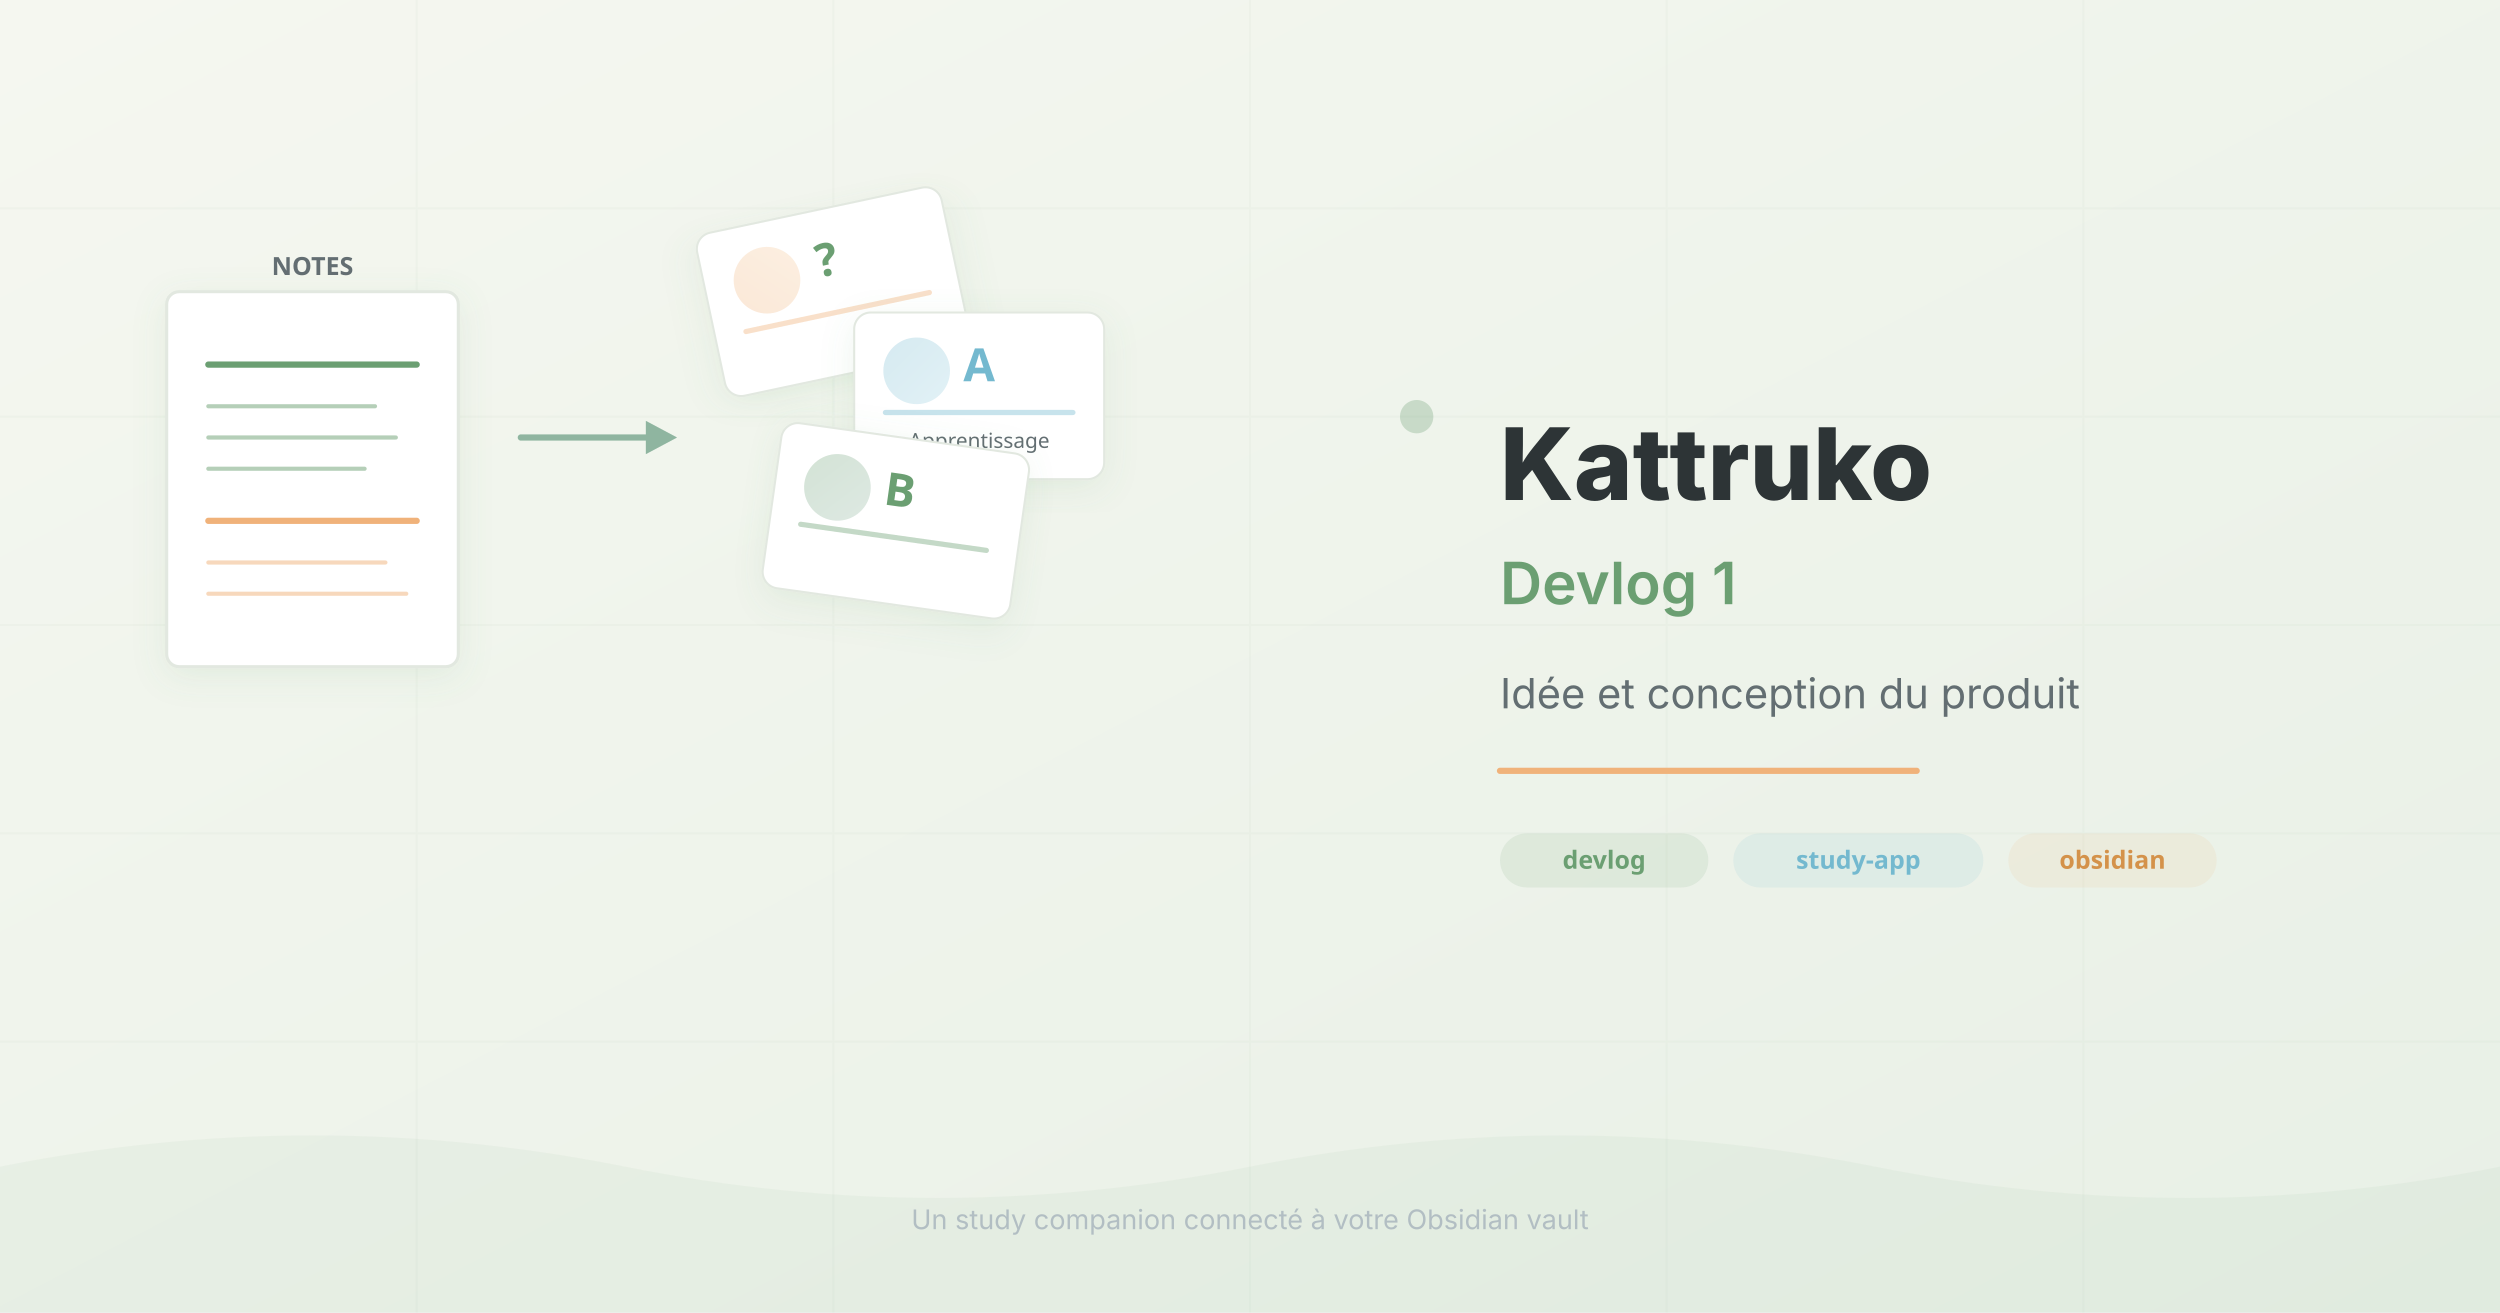
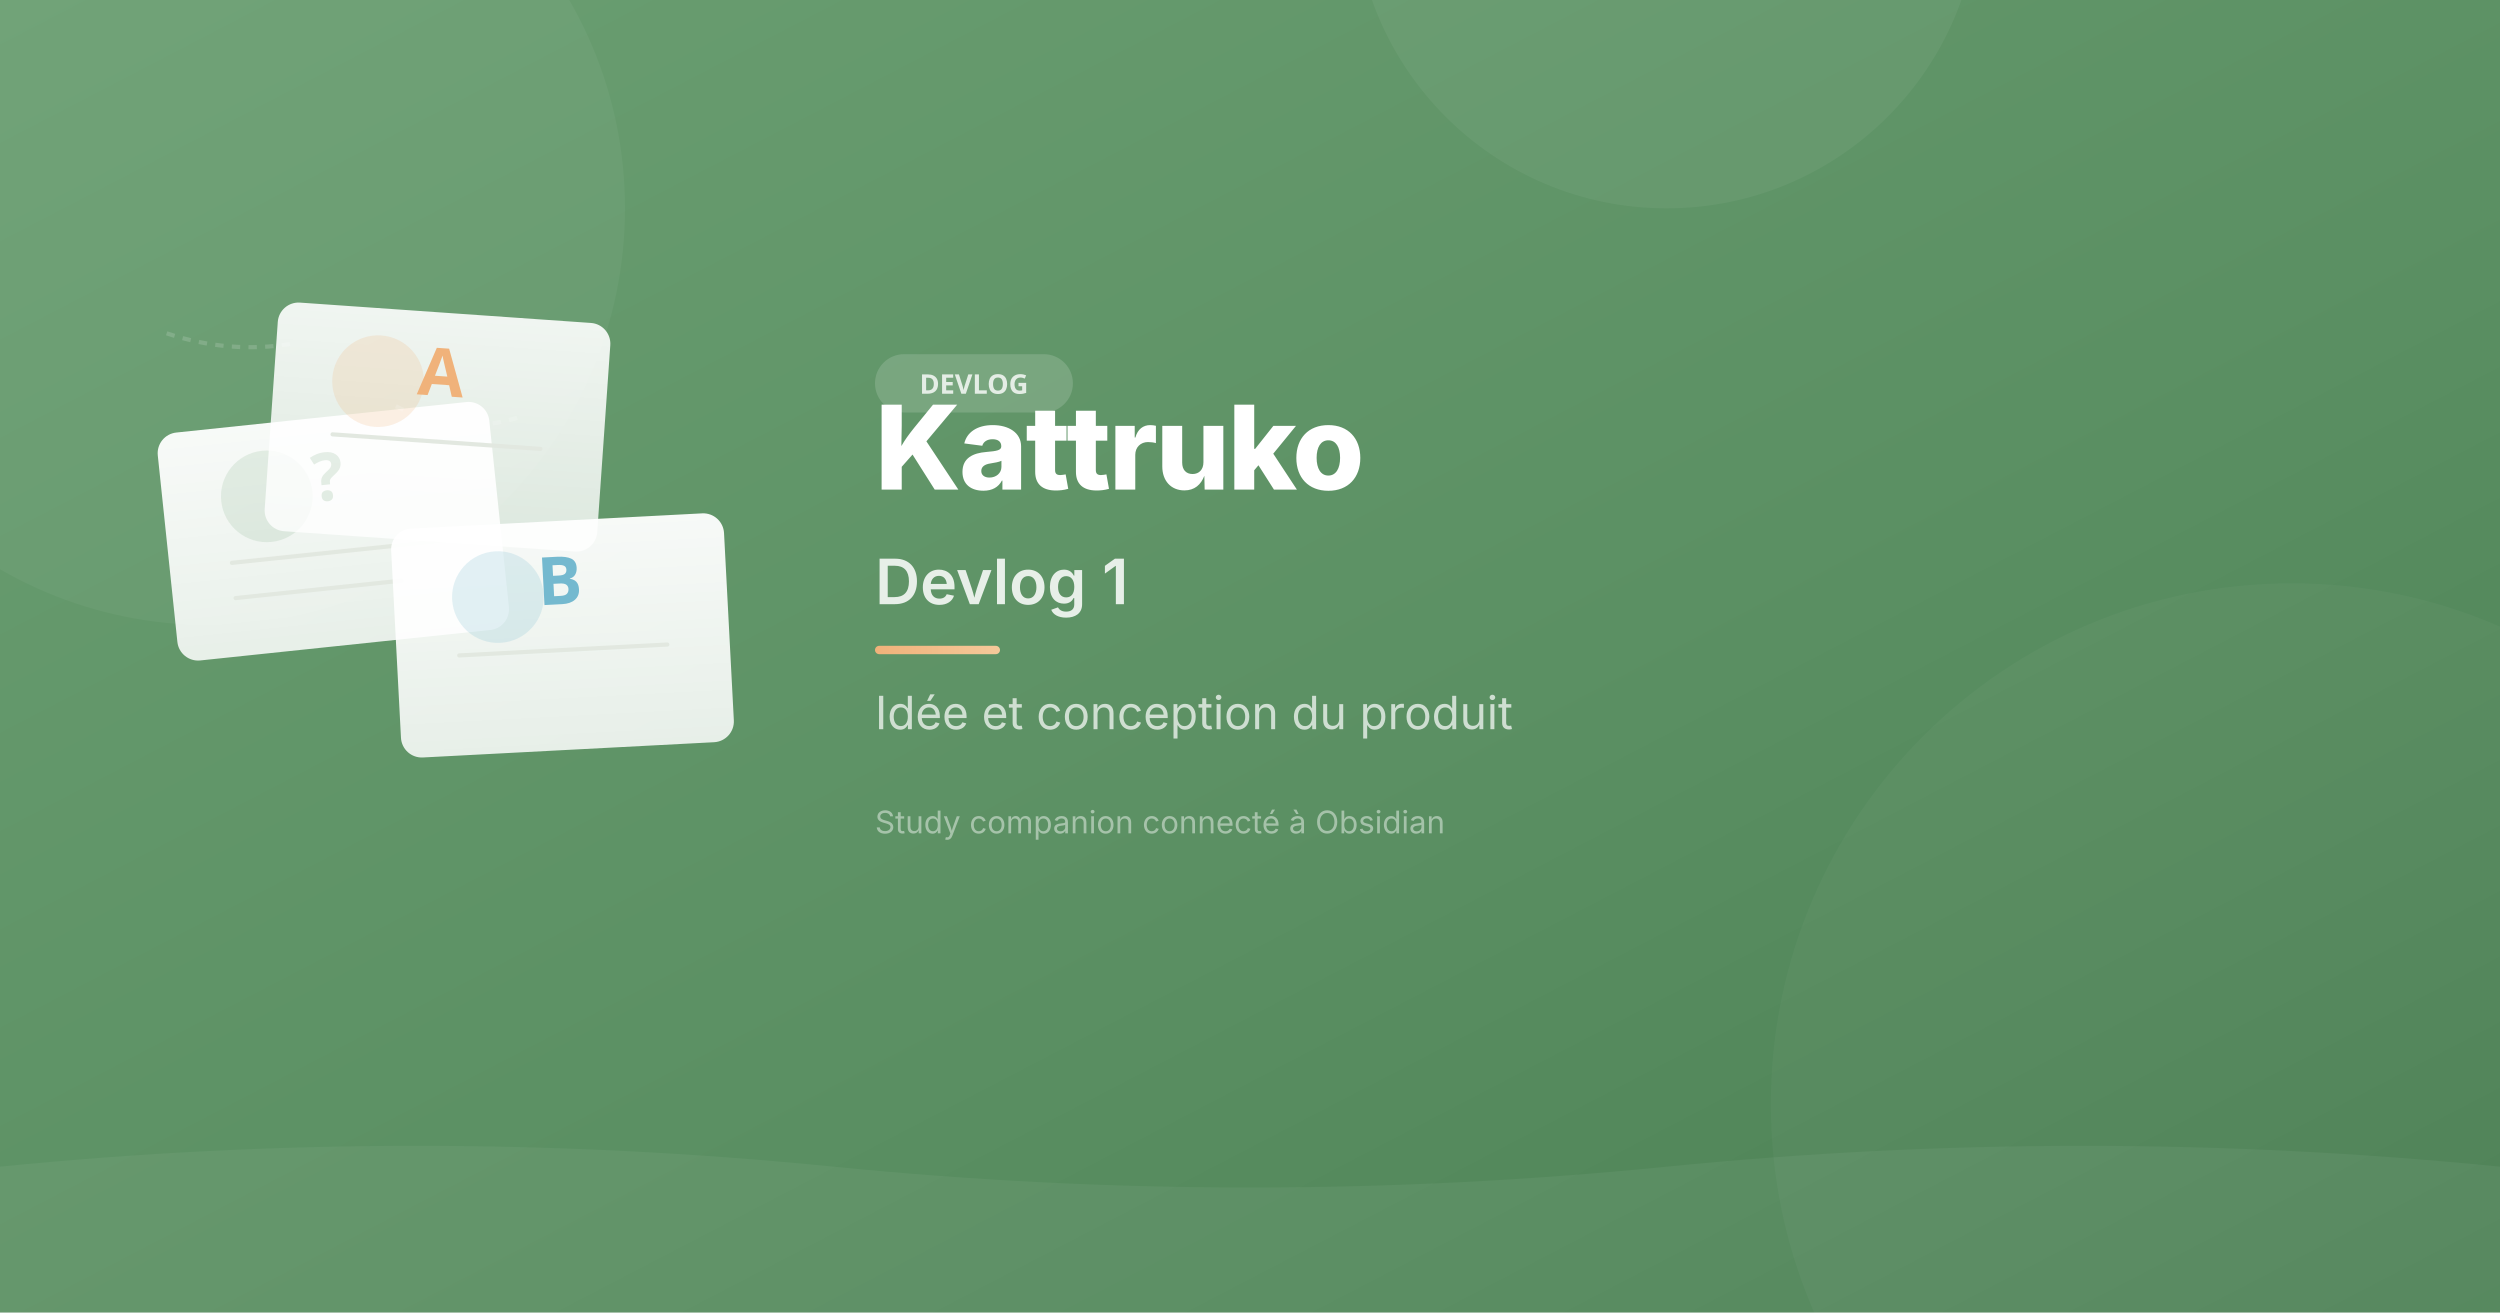
<svg xmlns="http://www.w3.org/2000/svg" viewBox="0 0 1200 630" width="1200" height="630">
  <defs>
    <linearGradient id="bg" x1="0" y1="0" x2="1" y2="1">
-       <stop offset="0%" stop-color="#F5F7F0" />
-       <stop offset="100%" stop-color="#E8F0E6" />
+       <stop offset="0%" stop-color="#6B9F72" />
+       <stop offset="60%" stop-color="#5A8F62" />
+       <stop offset="100%" stop-color="#4A7F52" />
    </linearGradient>
-     <linearGradient id="circle1" x1="0" y1="0" x2="1" y2="1">
-       <stop offset="0%" stop-color="#6B9F72" />
-       <stop offset="100%" stop-color="#8FB5A0" />
+     <linearGradient id="card1" x1="0" y1="0" x2="0" y2="1">
+       <stop offset="0%" stop-color="rgba(255,255,255,0.95)" />
+       <stop offset="100%" stop-color="rgba(255,255,255,0.85)" />
    </linearGradient>
-     <linearGradient id="circle2" x1="0" y1="1" x2="1" y2="0">
+     <linearGradient id="card2" x1="0" y1="0" x2="0" y2="1">
+       <stop offset="0%" stop-color="rgba(255,255,255,0.9)" />
+       <stop offset="100%" stop-color="rgba(255,255,255,0.78)" />
+     </linearGradient>
+     <linearGradient id="accent" x1="0" y1="0" x2="1" y2="0">
      <stop offset="0%" stop-color="#F0B27A" />
      <stop offset="100%" stop-color="#F5C99A" />
    </linearGradient>
-     <linearGradient id="circle3" x1="0" y1="0" x2="1" y2="1">
-       <stop offset="0%" stop-color="#74B9CF" />
-       <stop offset="100%" stop-color="#9DD0E0" />
-     </linearGradient>
-     <filter id="shadow" x="-20%" y="-20%" width="140%" height="140%">
-       <feDropShadow dx="0" dy="4" stdDeviation="8" flood-color="#6B9F72" flood-opacity="0.12" />
-     </filter>
  </defs>
  <rect width="1200" height="630" fill="url(#bg)" />
-   <g opacity="0.04">
-     <line x1="0" y1="100" x2="1200" y2="100" stroke="#6B9F72" stroke-width="1" />
-     <line x1="0" y1="200" x2="1200" y2="200" stroke="#6B9F72" stroke-width="1" />
-     <line x1="0" y1="300" x2="1200" y2="300" stroke="#6B9F72" stroke-width="1" />
-     <line x1="0" y1="400" x2="1200" y2="400" stroke="#6B9F72" stroke-width="1" />
-     <line x1="0" y1="500" x2="1200" y2="500" stroke="#6B9F72" stroke-width="1" />
-     <line x1="200" y1="0" x2="200" y2="630" stroke="#6B9F72" stroke-width="1" />
-     <line x1="400" y1="0" x2="400" y2="630" stroke="#6B9F72" stroke-width="1" />
-     <line x1="600" y1="0" x2="600" y2="630" stroke="#6B9F72" stroke-width="1" />
-     <line x1="800" y1="0" x2="800" y2="630" stroke="#6B9F72" stroke-width="1" />
-     <line x1="1000" y1="0" x2="1000" y2="630" stroke="#6B9F72" stroke-width="1" />
+   <circle cx="100" cy="100" r="200" fill="rgba(255,255,255,0.04)" />
+   <circle cx="1100" cy="530" r="250" fill="rgba(255,255,255,0.03)" />
+   <circle cx="800" cy="-50" r="150" fill="rgba(255,255,255,0.05)" />
+   <g transform="translate(80, 120)">
+     <rect x="0" y="80" width="160" height="110" rx="10" fill="url(#card1)" transform="rotate(-6, 80, 135)" filter="url(#shadow)" />
+     <circle cx="50" cy="115" r="22" fill="#6B9F72" opacity="0.15" transform="rotate(-6, 80, 135)" />
+     <text x="80" y="120" text-anchor="middle" font-family="system-ui, sans-serif" font-size="32" fill="#6B9F72" font-weight="700" transform="rotate(-6, 80, 135)">?</text>
+     <line x1="30" y1="145" x2="130" y2="145" stroke="#E2E8E0" stroke-width="2" stroke-linecap="round" transform="rotate(-6, 80, 135)" />
+     <line x1="30" y1="162" x2="110" y2="162" stroke="#E2E8E0" stroke-width="2" stroke-linecap="round" transform="rotate(-6, 80, 135)" />
+     <rect x="50" y="30" width="160" height="110" rx="10" fill="url(#card2)" transform="rotate(4, 130, 85)" />
+     <circle cx="100" cy="65" r="22" fill="#F0B27A" opacity="0.2" transform="rotate(4, 130, 85)" />
+     <text x="130" y="70" text-anchor="middle" font-family="system-ui, sans-serif" font-size="32" fill="#F0B27A" font-weight="700" transform="rotate(4, 130, 85)">A</text>
+     <line x1="80" y1="92" x2="180" y2="92" stroke="#E2E8E0" stroke-width="2" stroke-linecap="round" transform="rotate(4, 130, 85)" />
+     <rect x="110" y="130" width="160" height="110" rx="10" fill="url(#card1)" transform="rotate(-3, 190, 185)" />
+     <circle cx="160" cy="165" r="22" fill="#74B9CF" opacity="0.2" transform="rotate(-3, 190, 185)" />
+     <text x="190" y="170" text-anchor="middle" font-family="system-ui, sans-serif" font-size="32" fill="#74B9CF" font-weight="700" transform="rotate(-3, 190, 185)">B</text>
+     <line x1="140" y1="192" x2="240" y2="192" stroke="#E2E8E0" stroke-width="2" stroke-linecap="round" transform="rotate(-3, 190, 185)" />
  </g>
-   <g transform="translate(80, 120)">
-     <rect x="0" y="20" width="140" height="180" rx="6" fill="white" filter="url(#shadow)" stroke="#E2E8E0" stroke-width="1.5" />
-     <line x1="20" y1="55" x2="120" y2="55" stroke="#6B9F72" stroke-width="3" stroke-linecap="round" />
-     <line x1="20" y1="75" x2="100" y2="75" stroke="#6B9F72" stroke-width="2" stroke-linecap="round" opacity="0.5" />
-     <line x1="20" y1="90" x2="110" y2="90" stroke="#6B9F72" stroke-width="2" stroke-linecap="round" opacity="0.5" />
-     <line x1="20" y1="105" x2="95" y2="105" stroke="#6B9F72" stroke-width="2" stroke-linecap="round" opacity="0.5" />
-     <line x1="20" y1="130" x2="120" y2="130" stroke="#F0B27A" stroke-width="3" stroke-linecap="round" />
-     <line x1="20" y1="150" x2="105" y2="150" stroke="#F0B27A" stroke-width="2" stroke-linecap="round" opacity="0.5" />
-     <line x1="20" y1="165" x2="115" y2="165" stroke="#F0B27A" stroke-width="2" stroke-linecap="round" opacity="0.5" />
-     <text x="70" y="12" text-anchor="middle" font-family="system-ui, sans-serif" font-size="12" fill="#636E72" font-weight="600">NOTES</text>
+   <g stroke="rgba(255,255,255,0.15)" stroke-width="2" fill="none">
+     <path d="M190 195 Q220 210 250 200" stroke-dasharray="4,4" />
+     <path d="M80 160 Q110 170 140 165" stroke-dasharray="4,4" />
  </g>
-   <g transform="translate(250, 210)">
-     <line x1="0" y1="0" x2="60" y2="0" stroke="#8FB5A0" stroke-width="3" stroke-linecap="round" />
-     <polygon points="60,-8 75,0 60,8" fill="#8FB5A0" />
+   <g transform="translate(420, 0)">
+     <rect x="0" y="170" width="95" height="28" rx="14" fill="rgba(255,255,255,0.15)" />
+     <text x="47.5" y="189" text-anchor="middle" font-family="system-ui, sans-serif" font-size="13" fill="rgba(255,255,255,0.8)" font-weight="600">DEVLOG</text>
+     <text x="0" y="235" font-family="Inter, system-ui, -apple-system, sans-serif" font-size="56" font-weight="800" fill="white" letter-spacing="-1">Kattruko</text>
+     <text x="0" y="290" font-family="Inter, system-ui, -apple-system, sans-serif" font-size="30" font-weight="600" fill="rgba(255,255,255,0.85)">Devlog 1</text>
+     <rect x="0" y="310" width="60" height="4" rx="2" fill="url(#accent)" />
+     <text x="0" y="350" font-family="Inter, system-ui, -apple-system, sans-serif" font-size="22" fill="rgba(255,255,255,0.7)">Idée et conception du produit</text>
+     <text x="0" y="400" font-family="Inter, system-ui, -apple-system, sans-serif" font-size="15" fill="rgba(255,255,255,0.45)">Study companion connecté à Obsidian</text>
  </g>
-   <g transform="translate(340, 90)">
-     <rect x="0" y="10" width="120" height="80" rx="8" fill="white" filter="url(#shadow)" stroke="#E2E8E0" stroke-width="1" transform="rotate(-12, 60, 50)" />
-     <circle cx="30" cy="38" r="16" fill="url(#circle2)" opacity="0.3" transform="rotate(-12, 60, 50)" />
-     <text x="60" y="42" text-anchor="middle" font-family="system-ui, sans-serif" font-size="22" fill="#6B9F72" font-weight="700" transform="rotate(-12, 60, 50)">?</text>
-     <line x1="15" y1="60" x2="105" y2="60" stroke="#F0B27A" stroke-width="2.5" stroke-linecap="round" opacity="0.4" transform="rotate(-12, 60, 50)" />
-     <rect x="70" y="60" width="120" height="80" rx="8" fill="white" filter="url(#shadow)" stroke="#E2E8E0" stroke-width="1" />
-     <circle cx="100" cy="88" r="16" fill="url(#circle3)" opacity="0.3" />
-     <text x="130" y="93" text-anchor="middle" font-family="system-ui, sans-serif" font-size="22" fill="#74B9CF" font-weight="700">A</text>
-     <line x1="85" y1="108" x2="175" y2="108" stroke="#74B9CF" stroke-width="2.5" stroke-linecap="round" opacity="0.4" />
-     <text x="130" y="125" text-anchor="middle" font-family="system-ui, sans-serif" font-size="10" fill="#636E72">Apprentissage</text>
-     <rect x="30" y="120" width="120" height="80" rx="8" fill="white" filter="url(#shadow)" stroke="#E2E8E0" stroke-width="1" transform="rotate(8, 90, 160)" />
-     <circle cx="60" cy="148" r="16" fill="url(#circle1)" opacity="0.3" transform="rotate(8, 90, 160)" />
-     <text x="90" y="153" text-anchor="middle" font-family="system-ui, sans-serif" font-size="22" fill="#6B9F72" font-weight="700" transform="rotate(8, 90, 160)">B</text>
-     <line x1="45" y1="168" x2="135" y2="168" stroke="#6B9F72" stroke-width="2.5" stroke-linecap="round" opacity="0.4" transform="rotate(8, 90, 160)" />
-   </g>
-   <circle cx="680" cy="200" r="8" fill="#6B9F72" opacity="0.3" />
-   <text x="720" y="240" font-family="Inter, system-ui, -apple-system, sans-serif" font-size="48" font-weight="800" fill="#2D3436">
-     Kattruko
-   </text>
-   <text x="720" y="290" font-family="Inter, system-ui, -apple-system, sans-serif" font-size="28" font-weight="600" fill="#6B9F72">
-     Devlog 1
-   </text>
-   <text x="720" y="340" font-family="Inter, system-ui, -apple-system, sans-serif" font-size="20" fill="#636E72" font-weight="400">
-     Idée et conception du produit
-   </text>
-   <line x1="720" y1="370" x2="920" y2="370" stroke="#F0B27A" stroke-width="3" stroke-linecap="round" />
-   <g transform="translate(720, 400)">
-     <rect x="0" y="0" width="100" height="26" rx="13" fill="#6B9F72" opacity="0.12" />
-     <text x="50" y="17" text-anchor="middle" font-family="system-ui, sans-serif" font-size="12" fill="#6B9F72" font-weight="600">devlog</text>
-     <rect x="112" y="0" width="120" height="26" rx="13" fill="#74B9CF" opacity="0.12" />
-     <text x="172" y="17" text-anchor="middle" font-family="system-ui, sans-serif" font-size="12" fill="#74B9CF" font-weight="600">study-app</text>
-     <rect x="244" y="0" width="100" height="26" rx="13" fill="#F0B27A" opacity="0.12" />
-     <text x="294" y="17" text-anchor="middle" font-family="system-ui, sans-serif" font-size="12" fill="#D4924A" font-weight="600">obsidian</text>
-   </g>
-   <path d="M0 560 Q150 530 300 560 Q450 590 600 560 Q750 530 900 560 Q1050 590 1200 560 L1200 630 L0 630 Z" fill="#6B9F72" opacity="0.06" />
-   <text x="600" y="590" text-anchor="middle" font-family="Inter, system-ui, sans-serif" font-size="13" fill="#B2BEC3">Un study companion connecté à votre Obsidian vault</text>
+   <path d="M0 560 Q200 540 400 560 Q600 580 800 560 Q1000 540 1200 560 L1200 630 L0 630 Z" fill="rgba(255,255,255,0.05)" />
</svg>
